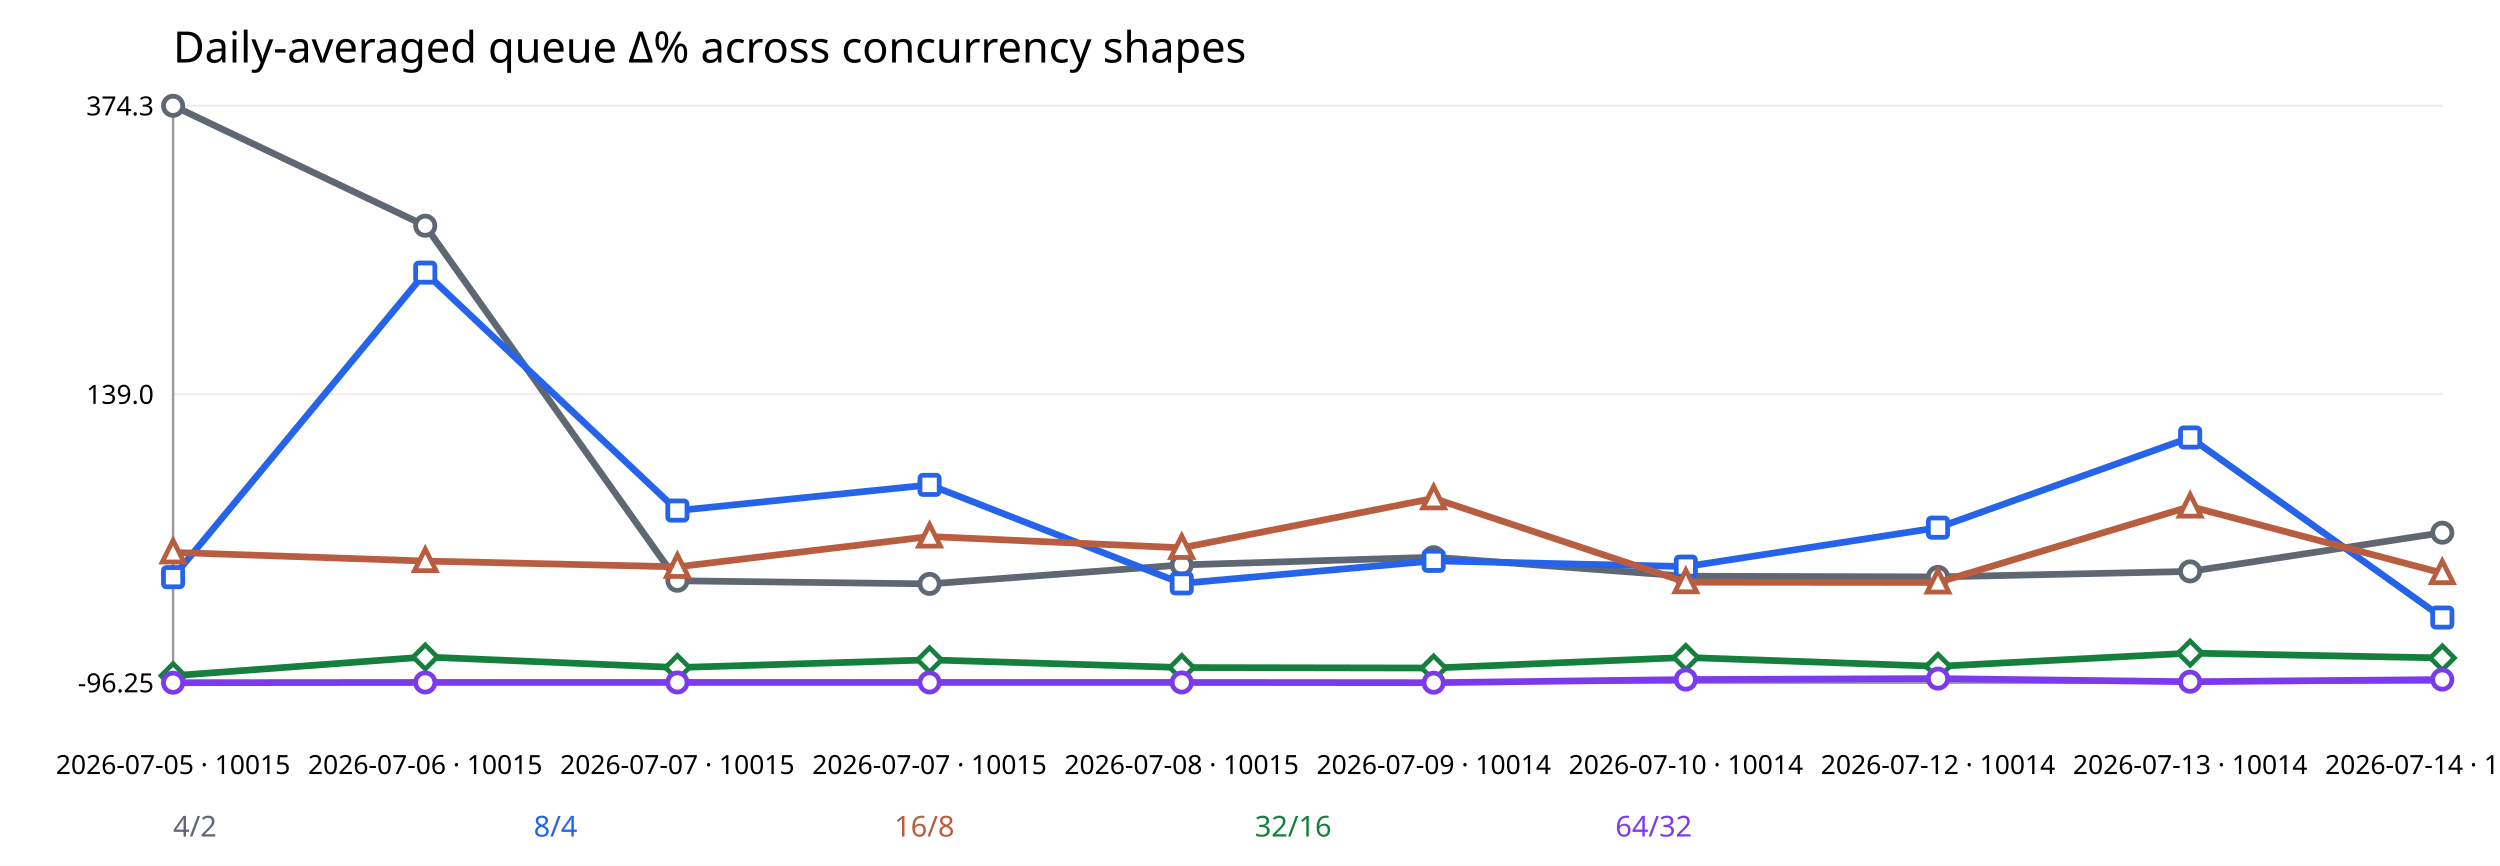
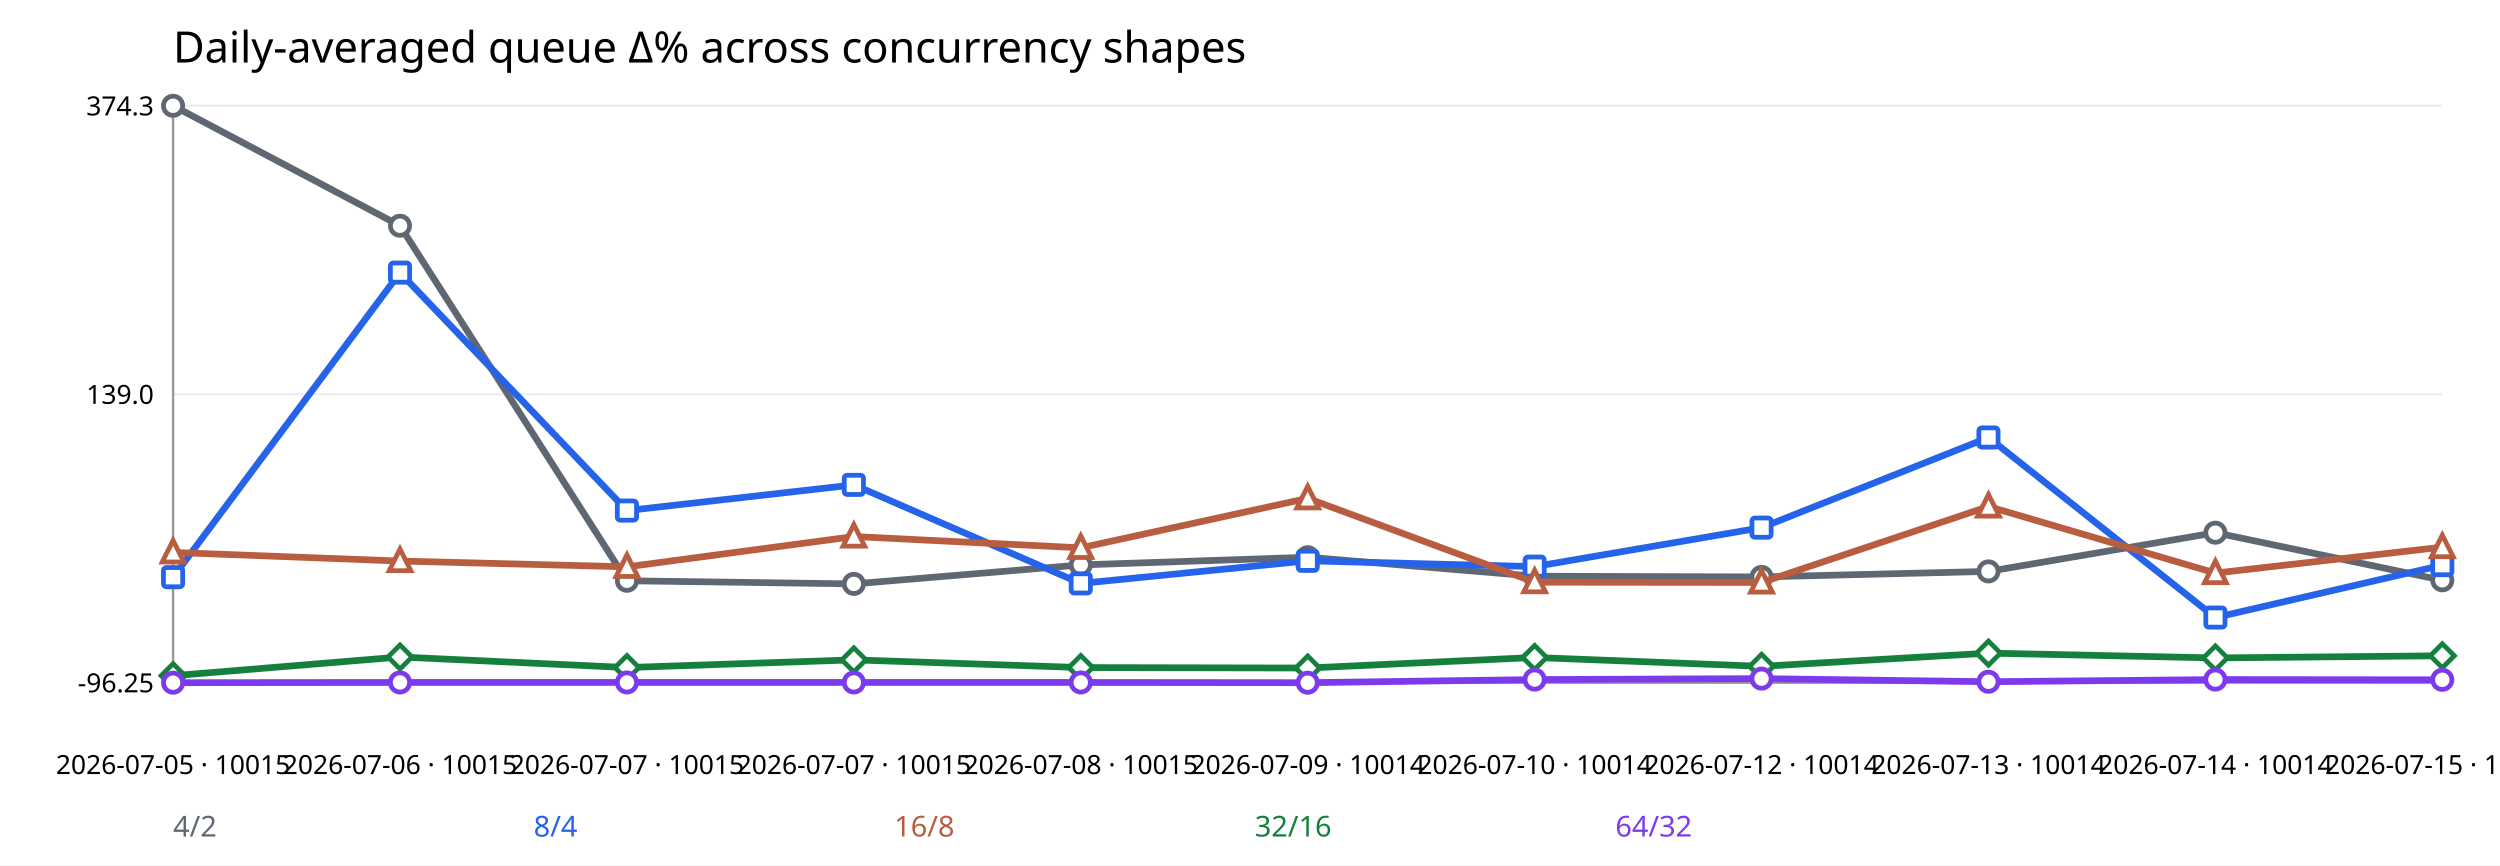
<svg xmlns="http://www.w3.org/2000/svg" width="1040" height="360" viewBox="0 0 1040 360">
  <rect width="100%" height="100%" fill="white" />
  <text x="72" y="26" font-size="18" font-family="sans-serif">Daily-averaged queue Δ% across concurrency shapes</text>
  <line x1="72" y1="284.0" x2="1016" y2="284.0" stroke="#eee" />
  <text x="64" y="288.0" text-anchor="end" font-size="11" font-family="sans-serif">-96.25</text>
  <line x1="72" y1="164.0" x2="1016" y2="164.0" stroke="#eee" />
  <text x="64" y="168.0" text-anchor="end" font-size="11" font-family="sans-serif">139.0</text>
  <line x1="72" y1="44.0" x2="1016" y2="44.0" stroke="#eee" />
  <text x="64" y="48.0" text-anchor="end" font-size="11" font-family="sans-serif">374.3</text>
  <line x1="72" y1="284" x2="1016" y2="284" stroke="#999" />
  <line x1="72" y1="44" x2="72" y2="284" stroke="#999" />
  <text x="72.0" y="322" text-anchor="middle" font-size="11" font-family="sans-serif">2026-07-05 · 10015</text>
-   <text x="176.889" y="322" text-anchor="middle" font-size="11" font-family="sans-serif">2026-07-06 · 10015</text>
-   <text x="281.778" y="322" text-anchor="middle" font-size="11" font-family="sans-serif">2026-07-07 · 10015</text>
-   <text x="386.667" y="322" text-anchor="middle" font-size="11" font-family="sans-serif">2026-07-07 · 10015</text>
-   <text x="491.556" y="322" text-anchor="middle" font-size="11" font-family="sans-serif">2026-07-08 · 10015</text>
-   <text x="596.444" y="322" text-anchor="middle" font-size="11" font-family="sans-serif">2026-07-09 · 10014</text>
-   <text x="701.333" y="322" text-anchor="middle" font-size="11" font-family="sans-serif">2026-07-10 · 10014</text>
-   <text x="806.222" y="322" text-anchor="middle" font-size="11" font-family="sans-serif">2026-07-12 · 10014</text>
-   <text x="911.111" y="322" text-anchor="middle" font-size="11" font-family="sans-serif">2026-07-13 · 10014</text>
-   <text x="1016.0" y="322" text-anchor="middle" font-size="11" font-family="sans-serif">2026-07-14 · 10014</text>
-   <polyline fill="none" stroke="#5f6773" stroke-width="2.8" stroke-linecap="round" stroke-linejoin="round" points="72.0,44.0 176.9,93.9 281.8,241.6 386.7,242.9 491.6,235.0 596.4,231.8 701.3,239.7 806.2,240.0 911.1,237.7 1016.0,221.6" />
+   <text x="166.4" y="322" text-anchor="middle" font-size="11" font-family="sans-serif">2026-07-06 · 10015</text>
+   <text x="260.8" y="322" text-anchor="middle" font-size="11" font-family="sans-serif">2026-07-07 · 10015</text>
+   <text x="355.2" y="322" text-anchor="middle" font-size="11" font-family="sans-serif">2026-07-07 · 10015</text>
+   <text x="449.6" y="322" text-anchor="middle" font-size="11" font-family="sans-serif">2026-07-08 · 10015</text>
+   <text x="544.0" y="322" text-anchor="middle" font-size="11" font-family="sans-serif">2026-07-09 · 10014</text>
+   <text x="638.4" y="322" text-anchor="middle" font-size="11" font-family="sans-serif">2026-07-10 · 10014</text>
+   <text x="732.8" y="322" text-anchor="middle" font-size="11" font-family="sans-serif">2026-07-12 · 10014</text>
+   <text x="827.2" y="322" text-anchor="middle" font-size="11" font-family="sans-serif">2026-07-13 · 10014</text>
+   <text x="921.6" y="322" text-anchor="middle" font-size="11" font-family="sans-serif">2026-07-14 · 10014</text>
+   <text x="1016.0" y="322" text-anchor="middle" font-size="11" font-family="sans-serif">2026-07-15 · 10014</text>
+   <polyline fill="none" stroke="#5f6773" stroke-width="2.8" stroke-linecap="round" stroke-linejoin="round" points="72.0,44.0 166.4,93.9 260.8,241.6 355.2,242.9 449.6,235.0 544.0,231.8 638.4,239.7 732.8,240.0 827.2,237.7 921.6,221.6 1016.0,241.4" />
  <circle cx="72.0" cy="44.0" r="4" fill="white" stroke="#5f6773" stroke-width="2" />
-   <circle cx="176.9" cy="93.9" r="4" fill="white" stroke="#5f6773" stroke-width="2" />
-   <circle cx="281.8" cy="241.6" r="4" fill="white" stroke="#5f6773" stroke-width="2" />
-   <circle cx="386.7" cy="242.9" r="4" fill="white" stroke="#5f6773" stroke-width="2" />
-   <circle cx="491.6" cy="235.0" r="4" fill="white" stroke="#5f6773" stroke-width="2" />
-   <circle cx="596.4" cy="231.8" r="4" fill="white" stroke="#5f6773" stroke-width="2" />
-   <circle cx="701.3" cy="239.7" r="4" fill="white" stroke="#5f6773" stroke-width="2" />
-   <circle cx="806.2" cy="240.0" r="4" fill="white" stroke="#5f6773" stroke-width="2" />
-   <circle cx="911.1" cy="237.7" r="4" fill="white" stroke="#5f6773" stroke-width="2" />
-   <circle cx="1016.0" cy="221.6" r="4" fill="white" stroke="#5f6773" stroke-width="2" />
+   <circle cx="166.4" cy="93.9" r="4" fill="white" stroke="#5f6773" stroke-width="2" />
+   <circle cx="260.8" cy="241.6" r="4" fill="white" stroke="#5f6773" stroke-width="2" />
+   <circle cx="355.2" cy="242.9" r="4" fill="white" stroke="#5f6773" stroke-width="2" />
+   <circle cx="449.6" cy="235.0" r="4" fill="white" stroke="#5f6773" stroke-width="2" />
+   <circle cx="544.0" cy="231.8" r="4" fill="white" stroke="#5f6773" stroke-width="2" />
+   <circle cx="638.4" cy="239.7" r="4" fill="white" stroke="#5f6773" stroke-width="2" />
+   <circle cx="732.8" cy="240.0" r="4" fill="white" stroke="#5f6773" stroke-width="2" />
+   <circle cx="827.2" cy="237.7" r="4" fill="white" stroke="#5f6773" stroke-width="2" />
+   <circle cx="921.6" cy="221.6" r="4" fill="white" stroke="#5f6773" stroke-width="2" />
+   <circle cx="1016.0" cy="241.4" r="4" fill="white" stroke="#5f6773" stroke-width="2" />
  <text x="72" y="348" font-size="12" fill="#5f6773" font-family="sans-serif">4/2</text>
-   <polyline fill="none" stroke="#2563eb" stroke-width="2.8" stroke-linecap="round" stroke-linejoin="round" points="72.0,240.1 176.9,113.4 281.8,212.4 386.7,201.7 491.6,242.7 596.4,233.3 701.3,235.7 806.2,219.5 911.1,182.0 1016.0,256.9" />
+   <polyline fill="none" stroke="#2563eb" stroke-width="2.8" stroke-linecap="round" stroke-linejoin="round" points="72.0,240.1 166.4,113.4 260.8,212.4 355.2,201.7 449.6,242.7 544.0,233.3 638.4,235.7 732.8,219.5 827.2,182.0 921.6,256.9 1016.0,235.1" />
  <rect x="68.0" y="236.1" width="8" height="8" rx="1.2" fill="white" stroke="#2563eb" stroke-width="2" />
-   <rect x="172.9" y="109.4" width="8" height="8" rx="1.2" fill="white" stroke="#2563eb" stroke-width="2" />
-   <rect x="277.8" y="208.4" width="8" height="8" rx="1.2" fill="white" stroke="#2563eb" stroke-width="2" />
-   <rect x="382.7" y="197.7" width="8" height="8" rx="1.2" fill="white" stroke="#2563eb" stroke-width="2" />
-   <rect x="487.6" y="238.7" width="8" height="8" rx="1.2" fill="white" stroke="#2563eb" stroke-width="2" />
-   <rect x="592.4" y="229.3" width="8" height="8" rx="1.2" fill="white" stroke="#2563eb" stroke-width="2" />
-   <rect x="697.3" y="231.7" width="8" height="8" rx="1.2" fill="white" stroke="#2563eb" stroke-width="2" />
-   <rect x="802.2" y="215.5" width="8" height="8" rx="1.2" fill="white" stroke="#2563eb" stroke-width="2" />
-   <rect x="907.1" y="178.0" width="8" height="8" rx="1.2" fill="white" stroke="#2563eb" stroke-width="2" />
-   <rect x="1012.0" y="252.9" width="8" height="8" rx="1.2" fill="white" stroke="#2563eb" stroke-width="2" />
+   <rect x="162.4" y="109.4" width="8" height="8" rx="1.2" fill="white" stroke="#2563eb" stroke-width="2" />
+   <rect x="256.8" y="208.4" width="8" height="8" rx="1.2" fill="white" stroke="#2563eb" stroke-width="2" />
+   <rect x="351.2" y="197.7" width="8" height="8" rx="1.2" fill="white" stroke="#2563eb" stroke-width="2" />
+   <rect x="445.6" y="238.7" width="8" height="8" rx="1.2" fill="white" stroke="#2563eb" stroke-width="2" />
+   <rect x="540.0" y="229.3" width="8" height="8" rx="1.2" fill="white" stroke="#2563eb" stroke-width="2" />
+   <rect x="634.4" y="231.7" width="8" height="8" rx="1.2" fill="white" stroke="#2563eb" stroke-width="2" />
+   <rect x="728.8" y="215.5" width="8" height="8" rx="1.2" fill="white" stroke="#2563eb" stroke-width="2" />
+   <rect x="823.2" y="178.0" width="8" height="8" rx="1.2" fill="white" stroke="#2563eb" stroke-width="2" />
+   <rect x="917.6" y="252.9" width="8" height="8" rx="1.2" fill="white" stroke="#2563eb" stroke-width="2" />
+   <rect x="1012.0" y="231.1" width="8" height="8" rx="1.2" fill="white" stroke="#2563eb" stroke-width="2" />
  <text x="222" y="348" font-size="12" fill="#2563eb" font-family="sans-serif">8/4</text>
-   <polyline fill="none" stroke="#b85d3f" stroke-width="2.8" stroke-linecap="round" stroke-linejoin="round" points="72.0,229.8 176.9,233.4 281.8,235.8 386.7,223.2 491.6,227.9 596.4,207.3 701.3,242.2 806.2,242.3 911.1,210.7 1016.0,238.4" />
+   <polyline fill="none" stroke="#b85d3f" stroke-width="2.8" stroke-linecap="round" stroke-linejoin="round" points="72.0,229.8 166.4,233.4 260.8,235.8 355.2,223.2 449.6,227.9 544.0,207.3 638.4,242.2 732.8,242.3 827.2,210.7 921.6,238.4 1016.0,227.6" />
  <polygon points="72.0,224.8 67.5,233.8 76.5,233.8" fill="white" stroke="#b85d3f" stroke-width="2" />
-   <polygon points="176.9,228.4 172.4,237.4 181.4,237.4" fill="white" stroke="#b85d3f" stroke-width="2" />
-   <polygon points="281.8,230.8 277.3,239.8 286.3,239.8" fill="white" stroke="#b85d3f" stroke-width="2" />
-   <polygon points="386.7,218.2 382.2,227.2 391.2,227.2" fill="white" stroke="#b85d3f" stroke-width="2" />
-   <polygon points="491.6,222.9 487.1,231.9 496.1,231.9" fill="white" stroke="#b85d3f" stroke-width="2" />
-   <polygon points="596.4,202.3 591.9,211.3 600.9,211.3" fill="white" stroke="#b85d3f" stroke-width="2" />
-   <polygon points="701.3,237.2 696.8,246.2 705.8,246.2" fill="white" stroke="#b85d3f" stroke-width="2" />
-   <polygon points="806.2,237.3 801.7,246.3 810.7,246.3" fill="white" stroke="#b85d3f" stroke-width="2" />
-   <polygon points="911.1,205.7 906.6,214.7 915.6,214.7" fill="white" stroke="#b85d3f" stroke-width="2" />
-   <polygon points="1016.0,233.4 1011.5,242.4 1020.5,242.4" fill="white" stroke="#b85d3f" stroke-width="2" />
+   <polygon points="166.4,228.4 161.9,237.4 170.9,237.4" fill="white" stroke="#b85d3f" stroke-width="2" />
+   <polygon points="260.8,230.8 256.3,239.8 265.3,239.8" fill="white" stroke="#b85d3f" stroke-width="2" />
+   <polygon points="355.2,218.2 350.7,227.2 359.7,227.2" fill="white" stroke="#b85d3f" stroke-width="2" />
+   <polygon points="449.6,222.9 445.1,231.9 454.1,231.9" fill="white" stroke="#b85d3f" stroke-width="2" />
+   <polygon points="544.0,202.3 539.5,211.3 548.5,211.3" fill="white" stroke="#b85d3f" stroke-width="2" />
+   <polygon points="638.4,237.2 633.9,246.2 642.9,246.2" fill="white" stroke="#b85d3f" stroke-width="2" />
+   <polygon points="732.8,237.3 728.3,246.3 737.3,246.3" fill="white" stroke="#b85d3f" stroke-width="2" />
+   <polygon points="827.2,205.7 822.7,214.7 831.7,214.7" fill="white" stroke="#b85d3f" stroke-width="2" />
+   <polygon points="921.6,233.4 917.1,242.4 926.1,242.4" fill="white" stroke="#b85d3f" stroke-width="2" />
+   <polygon points="1016.0,222.6 1011.5,231.6 1020.5,231.6" fill="white" stroke="#b85d3f" stroke-width="2" />
  <text x="372" y="348" font-size="12" fill="#b85d3f" font-family="sans-serif">16/8</text>
-   <polyline fill="none" stroke="#15803d" stroke-width="2.8" stroke-linecap="round" stroke-linejoin="round" points="72.0,281.1 176.9,273.3 281.8,277.7 386.7,274.5 491.6,277.7 596.4,277.9 701.3,273.5 806.2,277.2 911.1,271.7 1016.0,273.7" />
+   <polyline fill="none" stroke="#15803d" stroke-width="2.8" stroke-linecap="round" stroke-linejoin="round" points="72.0,281.1 166.4,273.3 260.8,277.7 355.2,274.5 449.6,277.7 544.0,277.9 638.4,273.5 732.8,277.2 827.2,271.7 921.6,273.7 1016.0,272.8" />
  <polygon points="72.0,276.1 67.0,281.1 72.0,286.1 77.0,281.1" fill="white" stroke="#15803d" stroke-width="2" />
-   <polygon points="176.9,268.3 171.9,273.3 176.9,278.3 181.9,273.3" fill="white" stroke="#15803d" stroke-width="2" />
-   <polygon points="281.8,272.7 276.8,277.7 281.8,282.7 286.8,277.7" fill="white" stroke="#15803d" stroke-width="2" />
-   <polygon points="386.7,269.5 381.7,274.5 386.7,279.5 391.7,274.5" fill="white" stroke="#15803d" stroke-width="2" />
-   <polygon points="491.6,272.7 486.6,277.7 491.6,282.7 496.6,277.7" fill="white" stroke="#15803d" stroke-width="2" />
-   <polygon points="596.4,272.9 591.4,277.9 596.4,282.9 601.4,277.9" fill="white" stroke="#15803d" stroke-width="2" />
-   <polygon points="701.3,268.5 696.3,273.5 701.3,278.5 706.3,273.5" fill="white" stroke="#15803d" stroke-width="2" />
-   <polygon points="806.2,272.2 801.2,277.2 806.2,282.2 811.2,277.2" fill="white" stroke="#15803d" stroke-width="2" />
-   <polygon points="911.1,266.7 906.1,271.7 911.1,276.7 916.1,271.7" fill="white" stroke="#15803d" stroke-width="2" />
-   <polygon points="1016.0,268.7 1011.0,273.7 1016.0,278.7 1021.0,273.7" fill="white" stroke="#15803d" stroke-width="2" />
+   <polygon points="166.4,268.3 161.4,273.3 166.4,278.3 171.4,273.3" fill="white" stroke="#15803d" stroke-width="2" />
+   <polygon points="260.8,272.7 255.8,277.7 260.8,282.7 265.8,277.7" fill="white" stroke="#15803d" stroke-width="2" />
+   <polygon points="355.2,269.5 350.2,274.5 355.2,279.5 360.2,274.5" fill="white" stroke="#15803d" stroke-width="2" />
+   <polygon points="449.6,272.7 444.6,277.7 449.6,282.7 454.6,277.7" fill="white" stroke="#15803d" stroke-width="2" />
+   <polygon points="544.0,272.9 539.0,277.9 544.0,282.9 549.0,277.9" fill="white" stroke="#15803d" stroke-width="2" />
+   <polygon points="638.4,268.5 633.4,273.5 638.4,278.5 643.4,273.5" fill="white" stroke="#15803d" stroke-width="2" />
+   <polygon points="732.8,272.2 727.8,277.2 732.8,282.2 737.8,277.2" fill="white" stroke="#15803d" stroke-width="2" />
+   <polygon points="827.2,266.7 822.2,271.7 827.2,276.7 832.2,271.7" fill="white" stroke="#15803d" stroke-width="2" />
+   <polygon points="921.6,268.7 916.6,273.7 921.6,278.7 926.6,273.7" fill="white" stroke="#15803d" stroke-width="2" />
+   <polygon points="1016.0,267.8 1011.0,272.8 1016.0,277.8 1021.0,272.8" fill="white" stroke="#15803d" stroke-width="2" />
  <text x="522" y="348" font-size="12" fill="#15803d" font-family="sans-serif">32/16</text>
-   <polyline fill="none" stroke="#7c3aed" stroke-width="2.8" stroke-linecap="round" stroke-linejoin="round" points="72.0,284.0 176.9,283.9 281.8,283.9 386.7,283.9 491.6,283.9 596.4,284.0 701.3,282.7 806.2,282.3 911.1,283.6 1016.0,282.7" />
+   <polyline fill="none" stroke="#7c3aed" stroke-width="2.8" stroke-linecap="round" stroke-linejoin="round" points="72.0,284.0 166.4,283.9 260.8,283.9 355.2,283.9 449.6,283.9 544.0,284.0 638.4,282.7 732.8,282.3 827.2,283.6 921.6,282.7 1016.0,282.8" />
  <circle cx="72.0" cy="284.0" r="4" fill="white" stroke="#7c3aed" stroke-width="2" />
-   <circle cx="176.9" cy="283.9" r="4" fill="white" stroke="#7c3aed" stroke-width="2" />
-   <circle cx="281.8" cy="283.9" r="4" fill="white" stroke="#7c3aed" stroke-width="2" />
-   <circle cx="386.7" cy="283.9" r="4" fill="white" stroke="#7c3aed" stroke-width="2" />
-   <circle cx="491.6" cy="283.9" r="4" fill="white" stroke="#7c3aed" stroke-width="2" />
-   <circle cx="596.4" cy="284.0" r="4" fill="white" stroke="#7c3aed" stroke-width="2" />
-   <circle cx="701.3" cy="282.7" r="4" fill="white" stroke="#7c3aed" stroke-width="2" />
-   <circle cx="806.2" cy="282.3" r="4" fill="white" stroke="#7c3aed" stroke-width="2" />
-   <circle cx="911.1" cy="283.6" r="4" fill="white" stroke="#7c3aed" stroke-width="2" />
-   <circle cx="1016.0" cy="282.7" r="4" fill="white" stroke="#7c3aed" stroke-width="2" />
+   <circle cx="166.4" cy="283.9" r="4" fill="white" stroke="#7c3aed" stroke-width="2" />
+   <circle cx="260.8" cy="283.9" r="4" fill="white" stroke="#7c3aed" stroke-width="2" />
+   <circle cx="355.2" cy="283.9" r="4" fill="white" stroke="#7c3aed" stroke-width="2" />
+   <circle cx="449.6" cy="283.9" r="4" fill="white" stroke="#7c3aed" stroke-width="2" />
+   <circle cx="544.0" cy="284.0" r="4" fill="white" stroke="#7c3aed" stroke-width="2" />
+   <circle cx="638.4" cy="282.7" r="4" fill="white" stroke="#7c3aed" stroke-width="2" />
+   <circle cx="732.8" cy="282.3" r="4" fill="white" stroke="#7c3aed" stroke-width="2" />
+   <circle cx="827.2" cy="283.6" r="4" fill="white" stroke="#7c3aed" stroke-width="2" />
+   <circle cx="921.6" cy="282.7" r="4" fill="white" stroke="#7c3aed" stroke-width="2" />
+   <circle cx="1016.0" cy="282.8" r="4" fill="white" stroke="#7c3aed" stroke-width="2" />
  <text x="672" y="348" font-size="12" fill="#7c3aed" font-family="sans-serif">64/32</text>
</svg>
